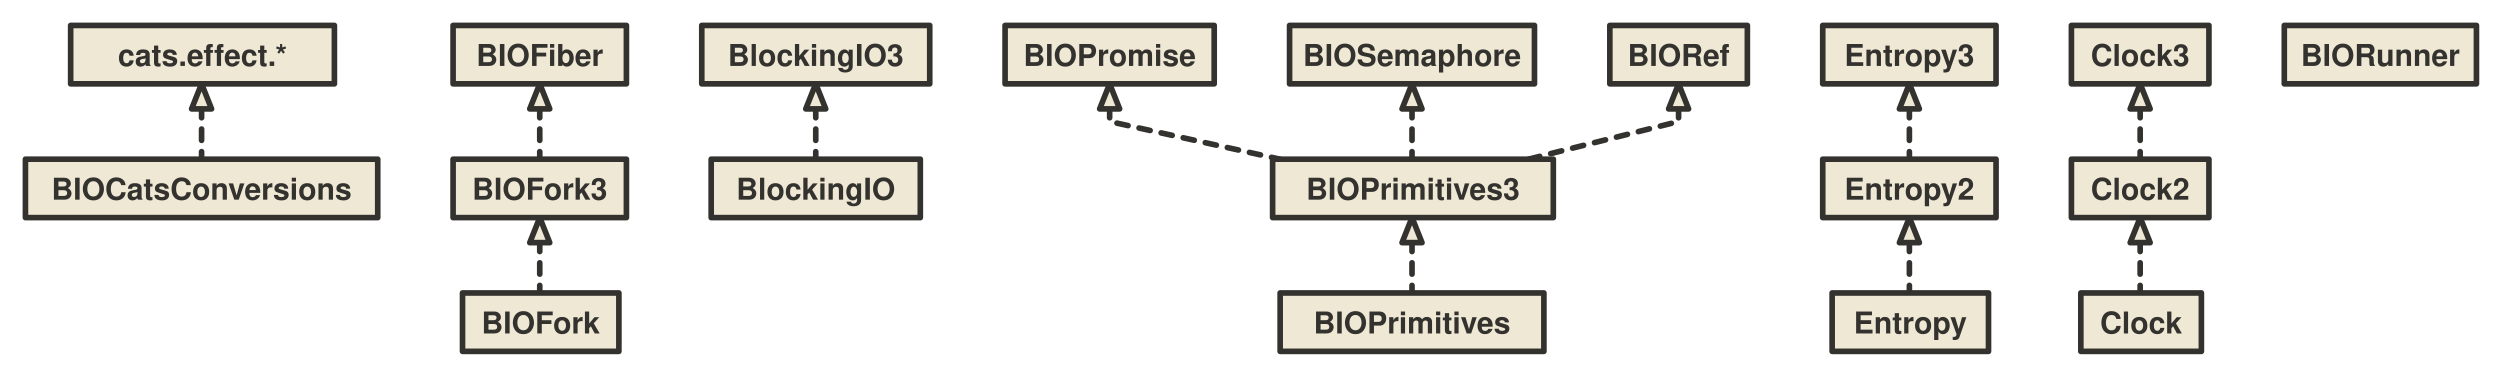
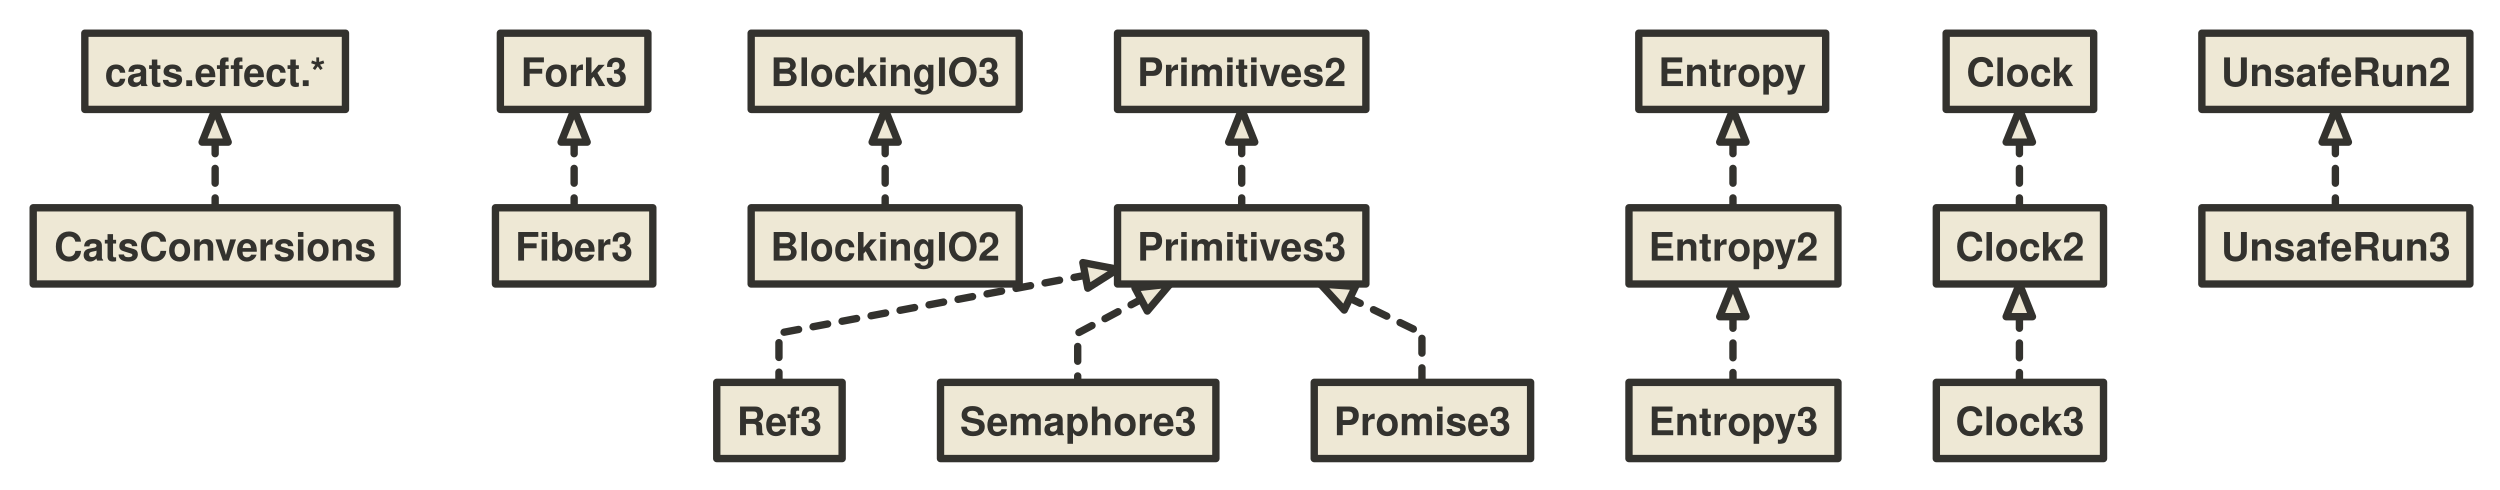
- <svg xmlns="http://www.w3.org/2000/svg" version="1.1" baseProfile="full" width="1327" height="199" viewbox="0 0 1327 199" style="font-weight:bold; font-size:12pt; font-family:'Calibri', Helvetica, sans-serif;;stroke-width:3;stroke-linejoin:round;stroke-linecap:round">
-   <path d="M107 44.5 L107 64.5 L107 84.5 L107 84.5 " style="stroke:#33322E;fill:none;stroke-dasharray:6 6;" />
-   <path d="M112.3 57.8 L107 57.8 L101.7 57.8 L107 44.5 Z" style="stroke:#33322E;fill:#eee8d5;stroke-dasharray:none;" />
-   <path d="M286.5 44.5 L286.5 64.5 L286.5 84.5 L286.5 84.5 " style="stroke:#33322E;fill:none;stroke-dasharray:6 6;" />
-   <path d="M291.8 57.8 L286.5 57.8 L281.2 57.8 L286.5 44.5 Z" style="stroke:#33322E;fill:#eee8d5;stroke-dasharray:none;" />
-   <path d="M286.5 115.5 L286.5 135.5 L286.5 155.5 L286.5 155.5 " style="stroke:#33322E;fill:none;stroke-dasharray:6 6;" />
-   <path d="M291.8 128.8 L286.5 128.8 L281.2 128.8 L286.5 115.5 Z" style="stroke:#33322E;fill:#eee8d5;stroke-dasharray:none;" />
-   <path d="M433 44.5 L433 64.5 L433 84.5 L433 84.5 " style="stroke:#33322E;fill:none;stroke-dasharray:6 6;" />
-   <path d="M438.3 57.8 L433 57.8 L427.7 57.8 L433 44.5 Z" style="stroke:#33322E;fill:#eee8d5;stroke-dasharray:none;" />
-   <path d="M589 44.5 L589 64.5 L679.4 84.5 L679.4 84.5 " style="stroke:#33322E;fill:none;stroke-dasharray:6 6;" />
-   <path d="M594.3 57.8 L589 57.8 L583.7 57.8 L589 44.5 Z" style="stroke:#33322E;fill:#eee8d5;stroke-dasharray:none;" />
-   <path d="M749.5 44.5 L749.5 64.5 L749.5 84.5 L749.5 84.5 " style="stroke:#33322E;fill:none;stroke-dasharray:6 6;" />
-   <path d="M754.8 57.8 L749.5 57.8 L744.2 57.8 L749.5 44.5 Z" style="stroke:#33322E;fill:#eee8d5;stroke-dasharray:none;" />
-   <path d="M891 44.5 L891 64.5 L811.3 84.5 L811.3 84.5 " style="stroke:#33322E;fill:none;stroke-dasharray:6 6;" />
-   <path d="M896.3 57.8 L891 57.8 L885.7 57.8 L891 44.5 Z" style="stroke:#33322E;fill:#eee8d5;stroke-dasharray:none;" />
-   <path d="M749.5 115.5 L749.5 135.5 L749.5 155.5 L749.5 155.5 " style="stroke:#33322E;fill:none;stroke-dasharray:6 6;" />
-   <path d="M754.8 128.8 L749.5 128.8 L744.2 128.8 L749.5 115.5 Z" style="stroke:#33322E;fill:#eee8d5;stroke-dasharray:none;" />
-   <path d="M1013.5 44.5 L1013.5 64.5 L1013.5 84.5 L1013.5 84.5 " style="stroke:#33322E;fill:none;stroke-dasharray:6 6;" />
-   <path d="M1018.8 57.8 L1013.5 57.8 L1008.2 57.8 L1013.5 44.5 Z" style="stroke:#33322E;fill:#eee8d5;stroke-dasharray:none;" />
-   <path d="M1013.5 115.5 L1013.5 135.5 L1013.5 155.5 L1013.5 155.5 " style="stroke:#33322E;fill:none;stroke-dasharray:6 6;" />
-   <path d="M1018.8 128.8 L1013.5 128.8 L1008.2 128.8 L1013.5 115.5 Z" style="stroke:#33322E;fill:#eee8d5;stroke-dasharray:none;" />
-   <path d="M1136 44.5 L1136 64.5 L1136 84.5 L1136 84.5 " style="stroke:#33322E;fill:none;stroke-dasharray:6 6;" />
-   <path d="M1141.3 57.8 L1136 57.8 L1130.7 57.8 L1136 44.5 Z" style="stroke:#33322E;fill:#eee8d5;stroke-dasharray:none;" />
-   <path d="M1136 115.5 L1136 135.5 L1136 155.5 L1136 155.5 " style="stroke:#33322E;fill:none;stroke-dasharray:6 6;" />
-   <path d="M1141.3 128.8 L1136 128.8 L1130.7 128.8 L1136 115.5 Z" style="stroke:#33322E;fill:#eee8d5;stroke-dasharray:none;" />
-   <rect x="37.5" y="13.5" height="31" width="140" style="stroke:#33322E;fill:#eee8d5;stroke-dasharray:none;" />
-   <text x="107.5" y="35" style="fill: #33322E;text-anchor: middle;">cats.effect.*</text>
-   <rect x="13.5" y="84.5" height="31" width="187" style="stroke:#33322E;fill:#eee8d5;stroke-dasharray:none;" />
-   <text x="107" y="106" style="fill: #33322E;text-anchor: middle;">BIOCatsConversions</text>
-   <rect x="240.5" y="13.5" height="31" width="92" style="stroke:#33322E;fill:#eee8d5;stroke-dasharray:none;" />
-   <text x="286.5" y="35" style="fill: #33322E;text-anchor: middle;">BIOFiber</text>
-   <rect x="240.5" y="84.5" height="31" width="92" style="stroke:#33322E;fill:#eee8d5;stroke-dasharray:none;" />
-   <text x="286.5" y="106" style="fill: #33322E;text-anchor: middle;">BIOFork3</text>
-   <rect x="245.5" y="155.5" height="31" width="83" style="stroke:#33322E;fill:#eee8d5;stroke-dasharray:none;" />
-   <text x="287" y="177" style="fill: #33322E;text-anchor: middle;">BIOFork</text>
-   <rect x="372.5" y="13.5" height="31" width="121" style="stroke:#33322E;fill:#eee8d5;stroke-dasharray:none;" />
-   <text x="433" y="35" style="fill: #33322E;text-anchor: middle;">BlockingIO3</text>
-   <rect x="377.5" y="84.5" height="31" width="111" style="stroke:#33322E;fill:#eee8d5;stroke-dasharray:none;" />
-   <text x="433" y="106" style="fill: #33322E;text-anchor: middle;">BlockingIO</text>
-   <rect x="533.5" y="13.5" height="31" width="111" style="stroke:#33322E;fill:#eee8d5;stroke-dasharray:none;" />
-   <text x="589" y="35" style="fill: #33322E;text-anchor: middle;">BIOPromise</text>
-   <rect x="675.5" y="84.5" height="31" width="149" style="stroke:#33322E;fill:#eee8d5;stroke-dasharray:none;" />
-   <text x="750" y="106" style="fill: #33322E;text-anchor: middle;">BIOPrimitives3</text>
-   <rect x="684.5" y="13.5" height="31" width="130" style="stroke:#33322E;fill:#eee8d5;stroke-dasharray:none;" />
-   <text x="749.5" y="35" style="fill: #33322E;text-anchor: middle;">BIOSemaphore</text>
-   <rect x="854.5" y="13.5" height="31" width="73" style="stroke:#33322E;fill:#eee8d5;stroke-dasharray:none;" />
-   <text x="891" y="35" style="fill: #33322E;text-anchor: middle;">BIORef</text>
-   <rect x="679.5" y="155.5" height="31" width="140" style="stroke:#33322E;fill:#eee8d5;stroke-dasharray:none;" />
-   <text x="749.5" y="177" style="fill: #33322E;text-anchor: middle;">BIOPrimitives</text>
-   <rect x="967.5" y="13.5" height="31" width="92" style="stroke:#33322E;fill:#eee8d5;stroke-dasharray:none;" />
-   <text x="1013.5" y="35" style="fill: #33322E;text-anchor: middle;">Entropy3</text>
-   <rect x="967.5" y="84.5" height="31" width="92" style="stroke:#33322E;fill:#eee8d5;stroke-dasharray:none;" />
-   <text x="1013.5" y="106" style="fill: #33322E;text-anchor: middle;">Entropy2</text>
-   <rect x="972.5" y="155.5" height="31" width="83" style="stroke:#33322E;fill:#eee8d5;stroke-dasharray:none;" />
-   <text x="1014" y="177" style="fill: #33322E;text-anchor: middle;">Entropy</text>
-   <rect x="1099.5" y="13.5" height="31" width="73" style="stroke:#33322E;fill:#eee8d5;stroke-dasharray:none;" />
-   <text x="1136" y="35" style="fill: #33322E;text-anchor: middle;">Clock3</text>
-   <rect x="1099.5" y="84.5" height="31" width="73" style="stroke:#33322E;fill:#eee8d5;stroke-dasharray:none;" />
-   <text x="1136" y="106" style="fill: #33322E;text-anchor: middle;">Clock2</text>
-   <rect x="1104.5" y="155.5" height="31" width="64" style="stroke:#33322E;fill:#eee8d5;stroke-dasharray:none;" />
-   <text x="1136.5" y="177" style="fill: #33322E;text-anchor: middle;">Clock</text>
-   <rect x="1212.5" y="13.5" height="31" width="102" style="stroke:#33322E;fill:#eee8d5;stroke-dasharray:none;" />
-   <text x="1263.5" y="35" style="fill: #33322E;text-anchor: middle;">BIORunner</text>
+ <svg xmlns="http://www.w3.org/2000/svg" version="1.1" baseProfile="full" width="1016.75" height="199" viewbox="0 0 1016.75 199" style="font:bold normal 12pt Helvetica, Helvetica, sans-serif;;stroke-linejoin:round;stroke-linecap:round">
+   <rect x="0" y="0" height="199" width="1016.75" style="stroke:none; fill:transparent;" />
+   <path d="M87.5 44.5 L87.5 64.5 L87.5 84.5 L87.5 84.5 " style="stroke:#33322E;fill:none;stroke-dasharray:6 6;stroke-width:3;" />
+   <path d="M92.8 57.8 L87.5 57.8 L82.2 57.8 L87.5 44.5 Z" style="stroke:#33322E;fill:#eee8d5;stroke-dasharray:none;stroke-width:3;" />
+   <path d="M233.5 44.5 L233.5 64.5 L233.5 84.5 L233.5 84.5 " style="stroke:#33322E;fill:none;stroke-dasharray:6 6;stroke-width:3;" />
+   <path d="M238.8 57.8 L233.5 57.8 L228.2 57.8 L233.5 44.5 Z" style="stroke:#33322E;fill:#eee8d5;stroke-dasharray:none;stroke-width:3;" />
+   <path d="M360 44.5 L360 64.5 L360 84.5 L360 84.5 " style="stroke:#33322E;fill:none;stroke-dasharray:6 6;stroke-width:3;" />
+   <path d="M365.3 57.8 L360 57.8 L354.7 57.8 L360 44.5 Z" style="stroke:#33322E;fill:#eee8d5;stroke-dasharray:none;stroke-width:3;" />
+   <path d="M505 44.5 L505 64.5 L505 84.5 L505 84.5 " style="stroke:#33322E;fill:none;stroke-dasharray:6 6;stroke-width:3;" />
+   <path d="M510.3 57.8 L505 57.8 L499.7 57.8 L505 44.5 Z" style="stroke:#33322E;fill:#eee8d5;stroke-dasharray:none;stroke-width:3;" />
+   <path d="M454.5 109.5 L316.8 135.5 L316.8 155.5 L316.8 155.5 " style="stroke:#33322E;fill:none;stroke-dasharray:6 6;stroke-width:3;" />
+   <path d="M442.4 117.2 L441.4 112 L440.4 106.8 L454.5 109.5 Z" style="stroke:#33322E;fill:#eee8d5;stroke-dasharray:none;stroke-width:3;" />
+   <path d="M475.9 115.5 L438.3 135.5 L438.3 155.5 L438.3 155.5 " style="stroke:#33322E;fill:none;stroke-dasharray:6 6;stroke-width:3;" />
+   <path d="M466.6 126.5 L464.1 121.8 L461.6 117.1 L475.9 115.5 Z" style="stroke:#33322E;fill:#eee8d5;stroke-dasharray:none;stroke-width:3;" />
+   <path d="M537 115.5 L578.3 135.5 L578.3 155.5 L578.3 155.5 " style="stroke:#33322E;fill:none;stroke-dasharray:6 6;stroke-width:3;" />
+   <path d="M551.3 116.5 L549 121.3 L546.7 126.1 L537 115.5 Z" style="stroke:#33322E;fill:#eee8d5;stroke-dasharray:none;stroke-width:3;" />
+   <path d="M704.8 44.5 L704.8 64.5 L704.8 84.5 L704.8 84.5 " style="stroke:#33322E;fill:none;stroke-dasharray:6 6;stroke-width:3;" />
+   <path d="M710.1 57.8 L704.8 57.8 L699.4 57.8 L704.8 44.5 Z" style="stroke:#33322E;fill:#eee8d5;stroke-dasharray:none;stroke-width:3;" />
+   <path d="M704.8 115.5 L704.8 135.5 L704.8 155.5 L704.8 155.5 " style="stroke:#33322E;fill:none;stroke-dasharray:6 6;stroke-width:3;" />
+   <path d="M710.1 128.8 L704.8 128.8 L699.4 128.8 L704.8 115.5 Z" style="stroke:#33322E;fill:#eee8d5;stroke-dasharray:none;stroke-width:3;" />
+   <path d="M821.3 44.5 L821.3 64.5 L821.3 84.5 L821.3 84.5 " style="stroke:#33322E;fill:none;stroke-dasharray:6 6;stroke-width:3;" />
+   <path d="M826.6 57.8 L821.3 57.8 L815.9 57.8 L821.3 44.5 Z" style="stroke:#33322E;fill:#eee8d5;stroke-dasharray:none;stroke-width:3;" />
+   <path d="M821.3 115.5 L821.3 135.5 L821.3 155.5 L821.3 155.5 " style="stroke:#33322E;fill:none;stroke-dasharray:6 6;stroke-width:3;" />
+   <path d="M826.6 128.8 L821.3 128.8 L815.9 128.8 L821.3 115.5 Z" style="stroke:#33322E;fill:#eee8d5;stroke-dasharray:none;stroke-width:3;" />
+   <path d="M949.8 44.5 L949.8 64.5 L949.8 84.5 L949.8 84.5 " style="stroke:#33322E;fill:none;stroke-dasharray:6 6;stroke-width:3;" />
+   <path d="M955.1 57.8 L949.8 57.8 L944.4 57.8 L949.8 44.5 Z" style="stroke:#33322E;fill:#eee8d5;stroke-dasharray:none;stroke-width:3;" />
+   <rect x="34.5" y="13.5" height="31" width="106" data-name="cats.effect.*" style="stroke:#33322E;fill:#eee8d5;stroke-dasharray:none;stroke-width:3;" />
+   <text x="87.5" y="35" style="fill: #33322E;font:bold  12pt Helvetica, Helvetica, sans-serif;text-anchor: middle;" data-name="cats.effect.*">cats.effect.*</text>
+   <rect x="13.5" y="84.5" height="31" width="148" data-name="CatsConversions" style="stroke:#33322E;fill:#eee8d5;stroke-dasharray:none;stroke-width:3;" />
+   <text x="87.5" y="106" style="fill: #33322E;font:bold  12pt Helvetica, Helvetica, sans-serif;text-anchor: middle;" data-name="CatsConversions">CatsConversions</text>
+   <rect x="203.5" y="13.5" height="31" width="60" data-name="Fork3" style="stroke:#33322E;fill:#eee8d5;stroke-dasharray:none;stroke-width:3;" />
+   <text x="233.5" y="35" style="fill: #33322E;font:bold  12pt Helvetica, Helvetica, sans-serif;text-anchor: middle;" data-name="Fork3">Fork3</text>
+   <rect x="201.5" y="84.5" height="31" width="64" data-name="Fiber3" style="stroke:#33322E;fill:#eee8d5;stroke-dasharray:none;stroke-width:3;" />
+   <text x="233.5" y="106" style="fill: #33322E;font:bold  12pt Helvetica, Helvetica, sans-serif;text-anchor: middle;" data-name="Fiber3">Fiber3</text>
+   <rect x="305.5" y="13.5" height="31" width="109" data-name="BlockingIO3" style="stroke:#33322E;fill:#eee8d5;stroke-dasharray:none;stroke-width:3;" />
+   <text x="360" y="35" style="fill: #33322E;font:bold  12pt Helvetica, Helvetica, sans-serif;text-anchor: middle;" data-name="BlockingIO3">BlockingIO3</text>
+   <rect x="305.5" y="84.5" height="31" width="109" data-name="BlockingIO2" style="stroke:#33322E;fill:#eee8d5;stroke-dasharray:none;stroke-width:3;" />
+   <text x="360" y="106" style="fill: #33322E;font:bold  12pt Helvetica, Helvetica, sans-serif;text-anchor: middle;" data-name="BlockingIO2">BlockingIO2</text>
+   <rect x="454.5" y="13.5" height="31" width="101" data-name="Primitives2" style="stroke:#33322E;fill:#eee8d5;stroke-dasharray:none;stroke-width:3;" />
+   <text x="505" y="35" style="fill: #33322E;font:bold  12pt Helvetica, Helvetica, sans-serif;text-anchor: middle;" data-name="Primitives2">Primitives2</text>
+   <rect x="454.5" y="84.5" height="31" width="101" data-name="Primitives3" style="stroke:#33322E;fill:#eee8d5;stroke-dasharray:none;stroke-width:3;" />
+   <text x="505" y="106" style="fill: #33322E;font:bold  12pt Helvetica, Helvetica, sans-serif;text-anchor: middle;" data-name="Primitives3">Primitives3</text>
+   <rect x="291.5" y="155.5" height="31" width="51" data-name="Ref3" style="stroke:#33322E;fill:#eee8d5;stroke-dasharray:none;stroke-width:3;" />
+   <text x="317" y="177" style="fill: #33322E;font:bold  12pt Helvetica, Helvetica, sans-serif;text-anchor: middle;" data-name="Ref3">Ref3</text>
+   <rect x="382.5" y="155.5" height="31" width="112" data-name="Semaphore3" style="stroke:#33322E;fill:#eee8d5;stroke-dasharray:none;stroke-width:3;" />
+   <text x="438.5" y="177" style="fill: #33322E;font:bold  12pt Helvetica, Helvetica, sans-serif;text-anchor: middle;" data-name="Semaphore3">Semaphore3</text>
+   <rect x="534.5" y="155.5" height="31" width="88" data-name="Promise3" style="stroke:#33322E;fill:#eee8d5;stroke-dasharray:none;stroke-width:3;" />
+   <text x="578.5" y="177" style="fill: #33322E;font:bold  12pt Helvetica, Helvetica, sans-serif;text-anchor: middle;" data-name="Promise3">Promise3</text>
+   <rect x="666.5" y="13.5" height="31" width="76" data-name="Entropy" style="stroke:#33322E;fill:#eee8d5;stroke-dasharray:none;stroke-width:3;" />
+   <text x="704.5" y="35" style="fill: #33322E;font:bold  12pt Helvetica, Helvetica, sans-serif;text-anchor: middle;" data-name="Entropy">Entropy</text>
+   <rect x="662.5" y="84.5" height="31" width="85" data-name="Entropy2" style="stroke:#33322E;fill:#eee8d5;stroke-dasharray:none;stroke-width:3;" />
+   <text x="705" y="106" style="fill: #33322E;font:bold  12pt Helvetica, Helvetica, sans-serif;text-anchor: middle;" data-name="Entropy2">Entropy2</text>
+   <rect x="662.5" y="155.5" height="31" width="85" data-name="Entropy3" style="stroke:#33322E;fill:#eee8d5;stroke-dasharray:none;stroke-width:3;" />
+   <text x="705" y="177" style="fill: #33322E;font:bold  12pt Helvetica, Helvetica, sans-serif;text-anchor: middle;" data-name="Entropy3">Entropy3</text>
+   <rect x="791.5" y="13.5" height="31" width="60" data-name="Clock" style="stroke:#33322E;fill:#eee8d5;stroke-dasharray:none;stroke-width:3;" />
+   <text x="821.5" y="35" style="fill: #33322E;font:bold  12pt Helvetica, Helvetica, sans-serif;text-anchor: middle;" data-name="Clock">Clock</text>
+   <rect x="787.5" y="84.5" height="31" width="68" data-name="Clock2" style="stroke:#33322E;fill:#eee8d5;stroke-dasharray:none;stroke-width:3;" />
+   <text x="821.5" y="106" style="fill: #33322E;font:bold  12pt Helvetica, Helvetica, sans-serif;text-anchor: middle;" data-name="Clock2">Clock2</text>
+   <rect x="787.5" y="155.5" height="31" width="68" data-name="Clock3" style="stroke:#33322E;fill:#eee8d5;stroke-dasharray:none;stroke-width:3;" />
+   <text x="821.5" y="177" style="fill: #33322E;font:bold  12pt Helvetica, Helvetica, sans-serif;text-anchor: middle;" data-name="Clock3">Clock3</text>
+   <rect x="895.5" y="13.5" height="31" width="109" data-name="UnsafeRun2" style="stroke:#33322E;fill:#eee8d5;stroke-dasharray:none;stroke-width:3;" />
+   <text x="950" y="35" style="fill: #33322E;font:bold  12pt Helvetica, Helvetica, sans-serif;text-anchor: middle;" data-name="UnsafeRun2">UnsafeRun2</text>
+   <rect x="895.5" y="84.5" height="31" width="109" data-name="UnsafeRun3" style="stroke:#33322E;fill:#eee8d5;stroke-dasharray:none;stroke-width:3;" />
+   <text x="950" y="106" style="fill: #33322E;font:bold  12pt Helvetica, Helvetica, sans-serif;text-anchor: middle;" data-name="UnsafeRun3">UnsafeRun3</text>
</svg>
